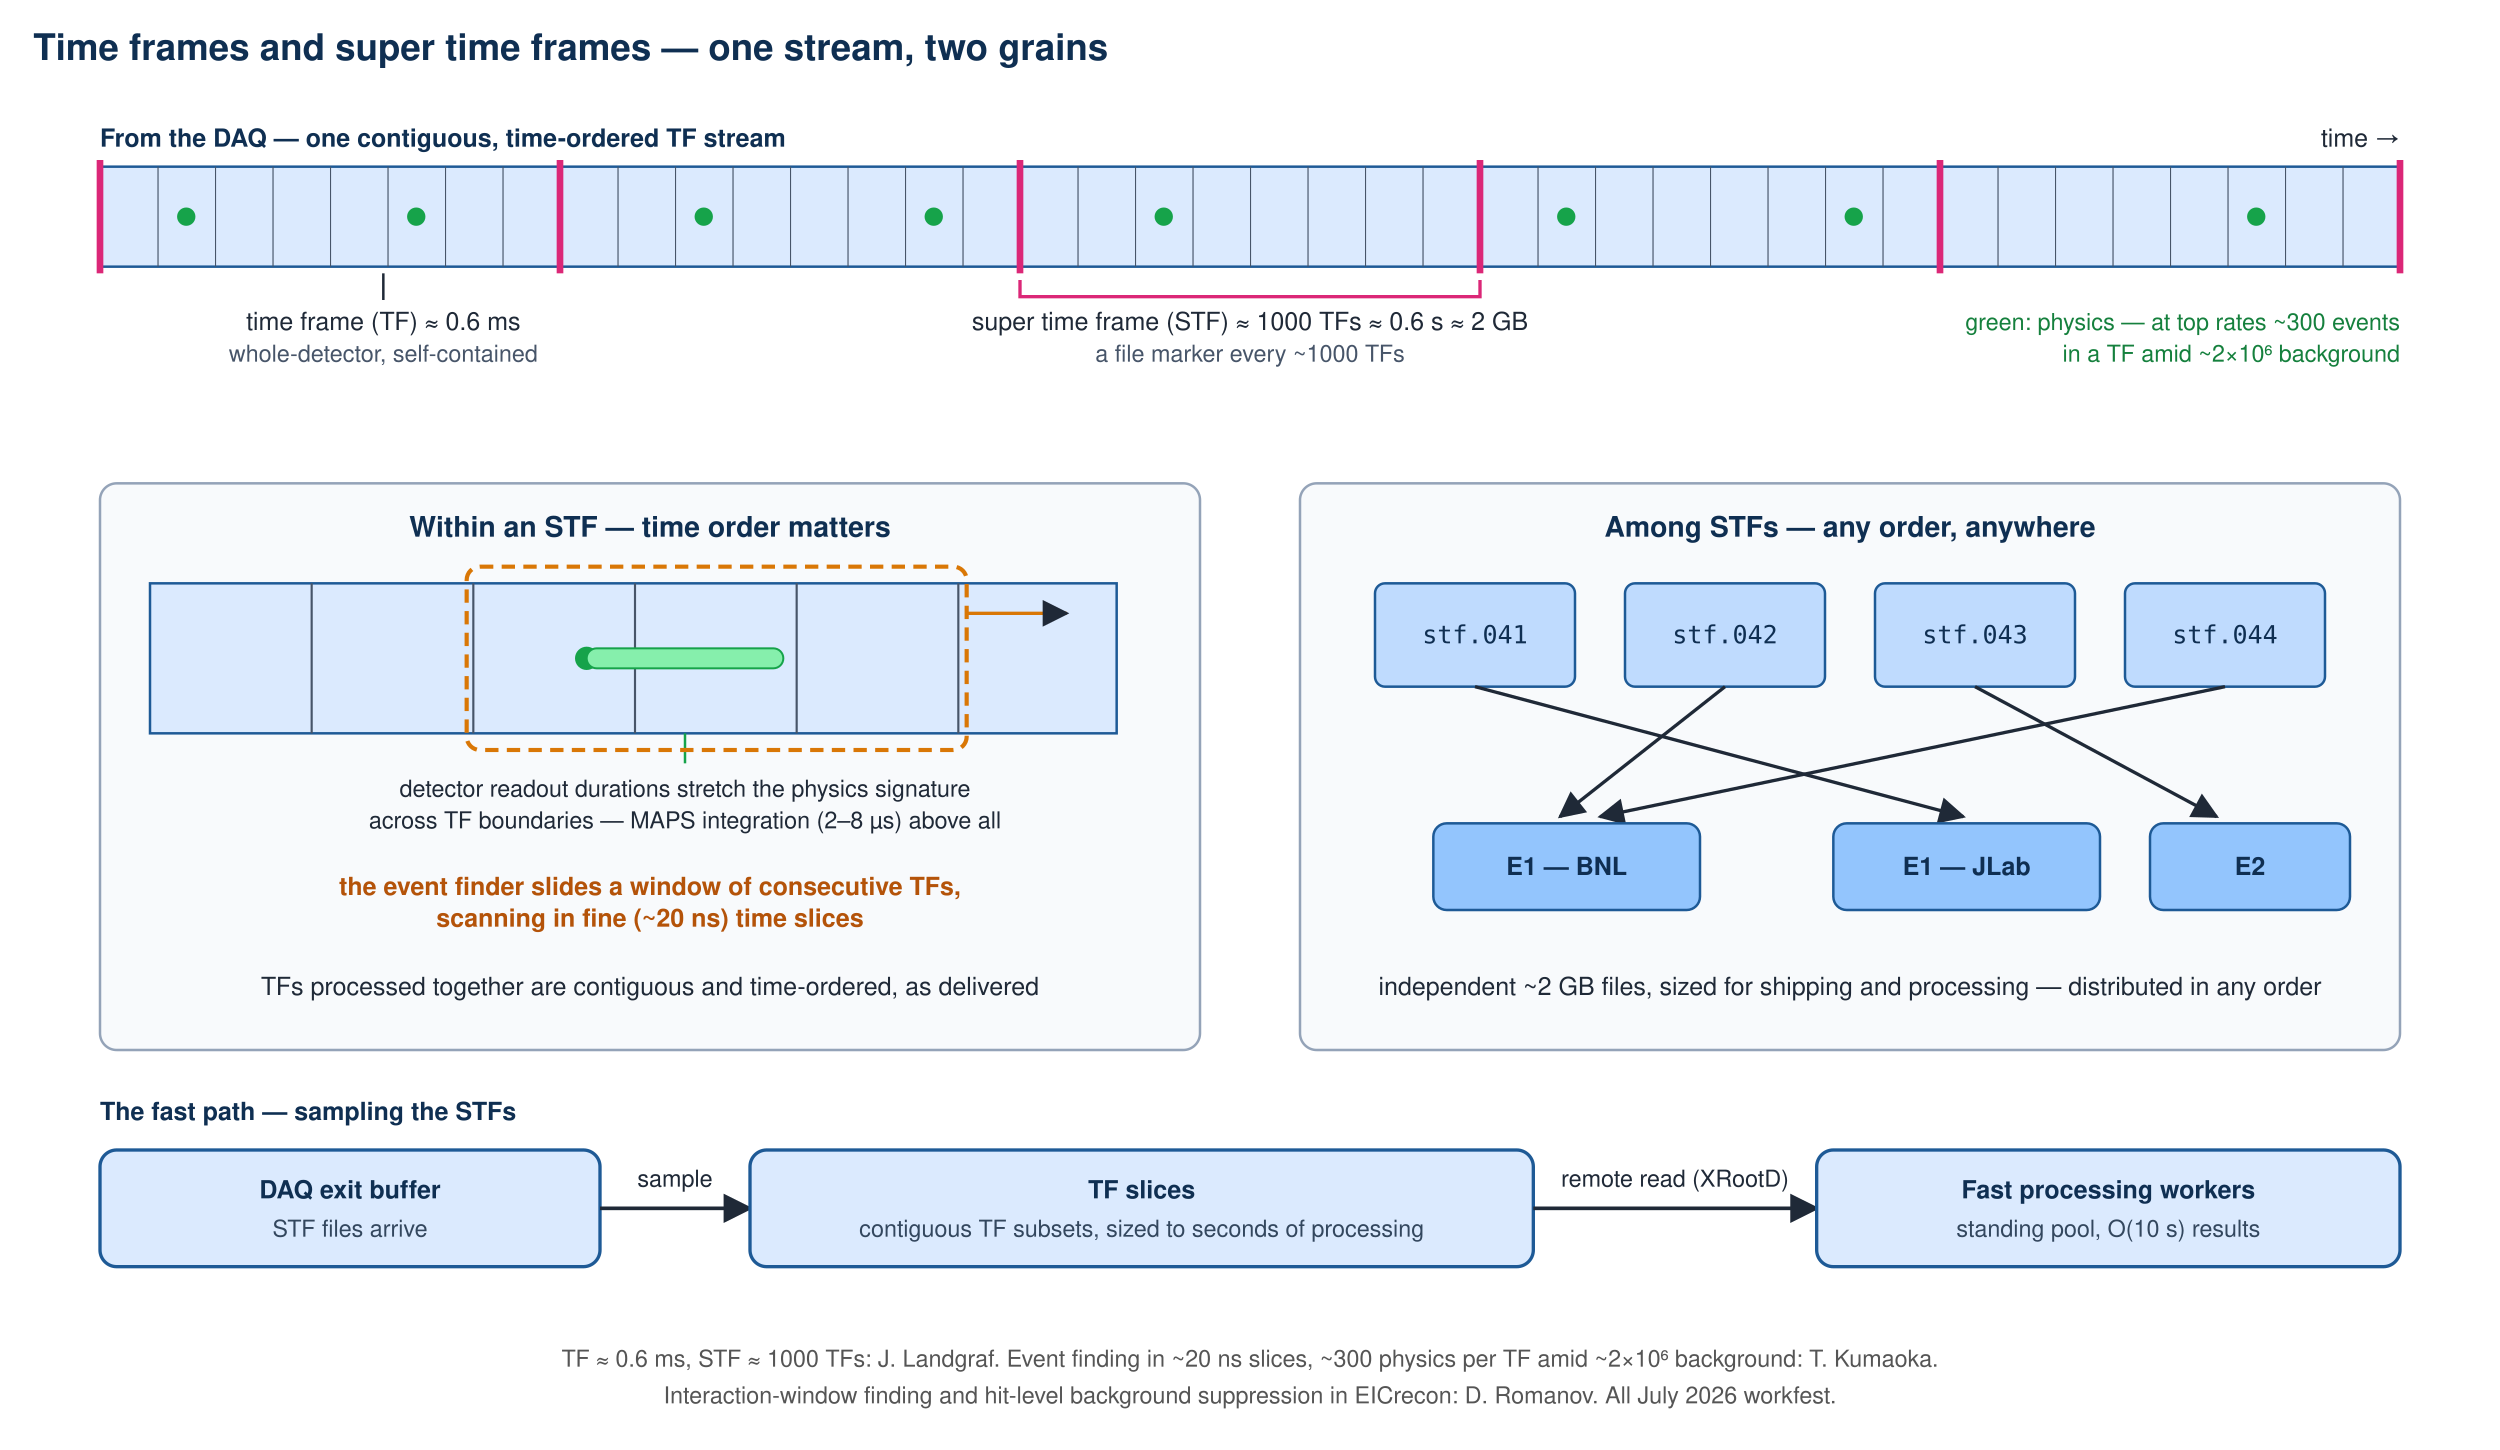
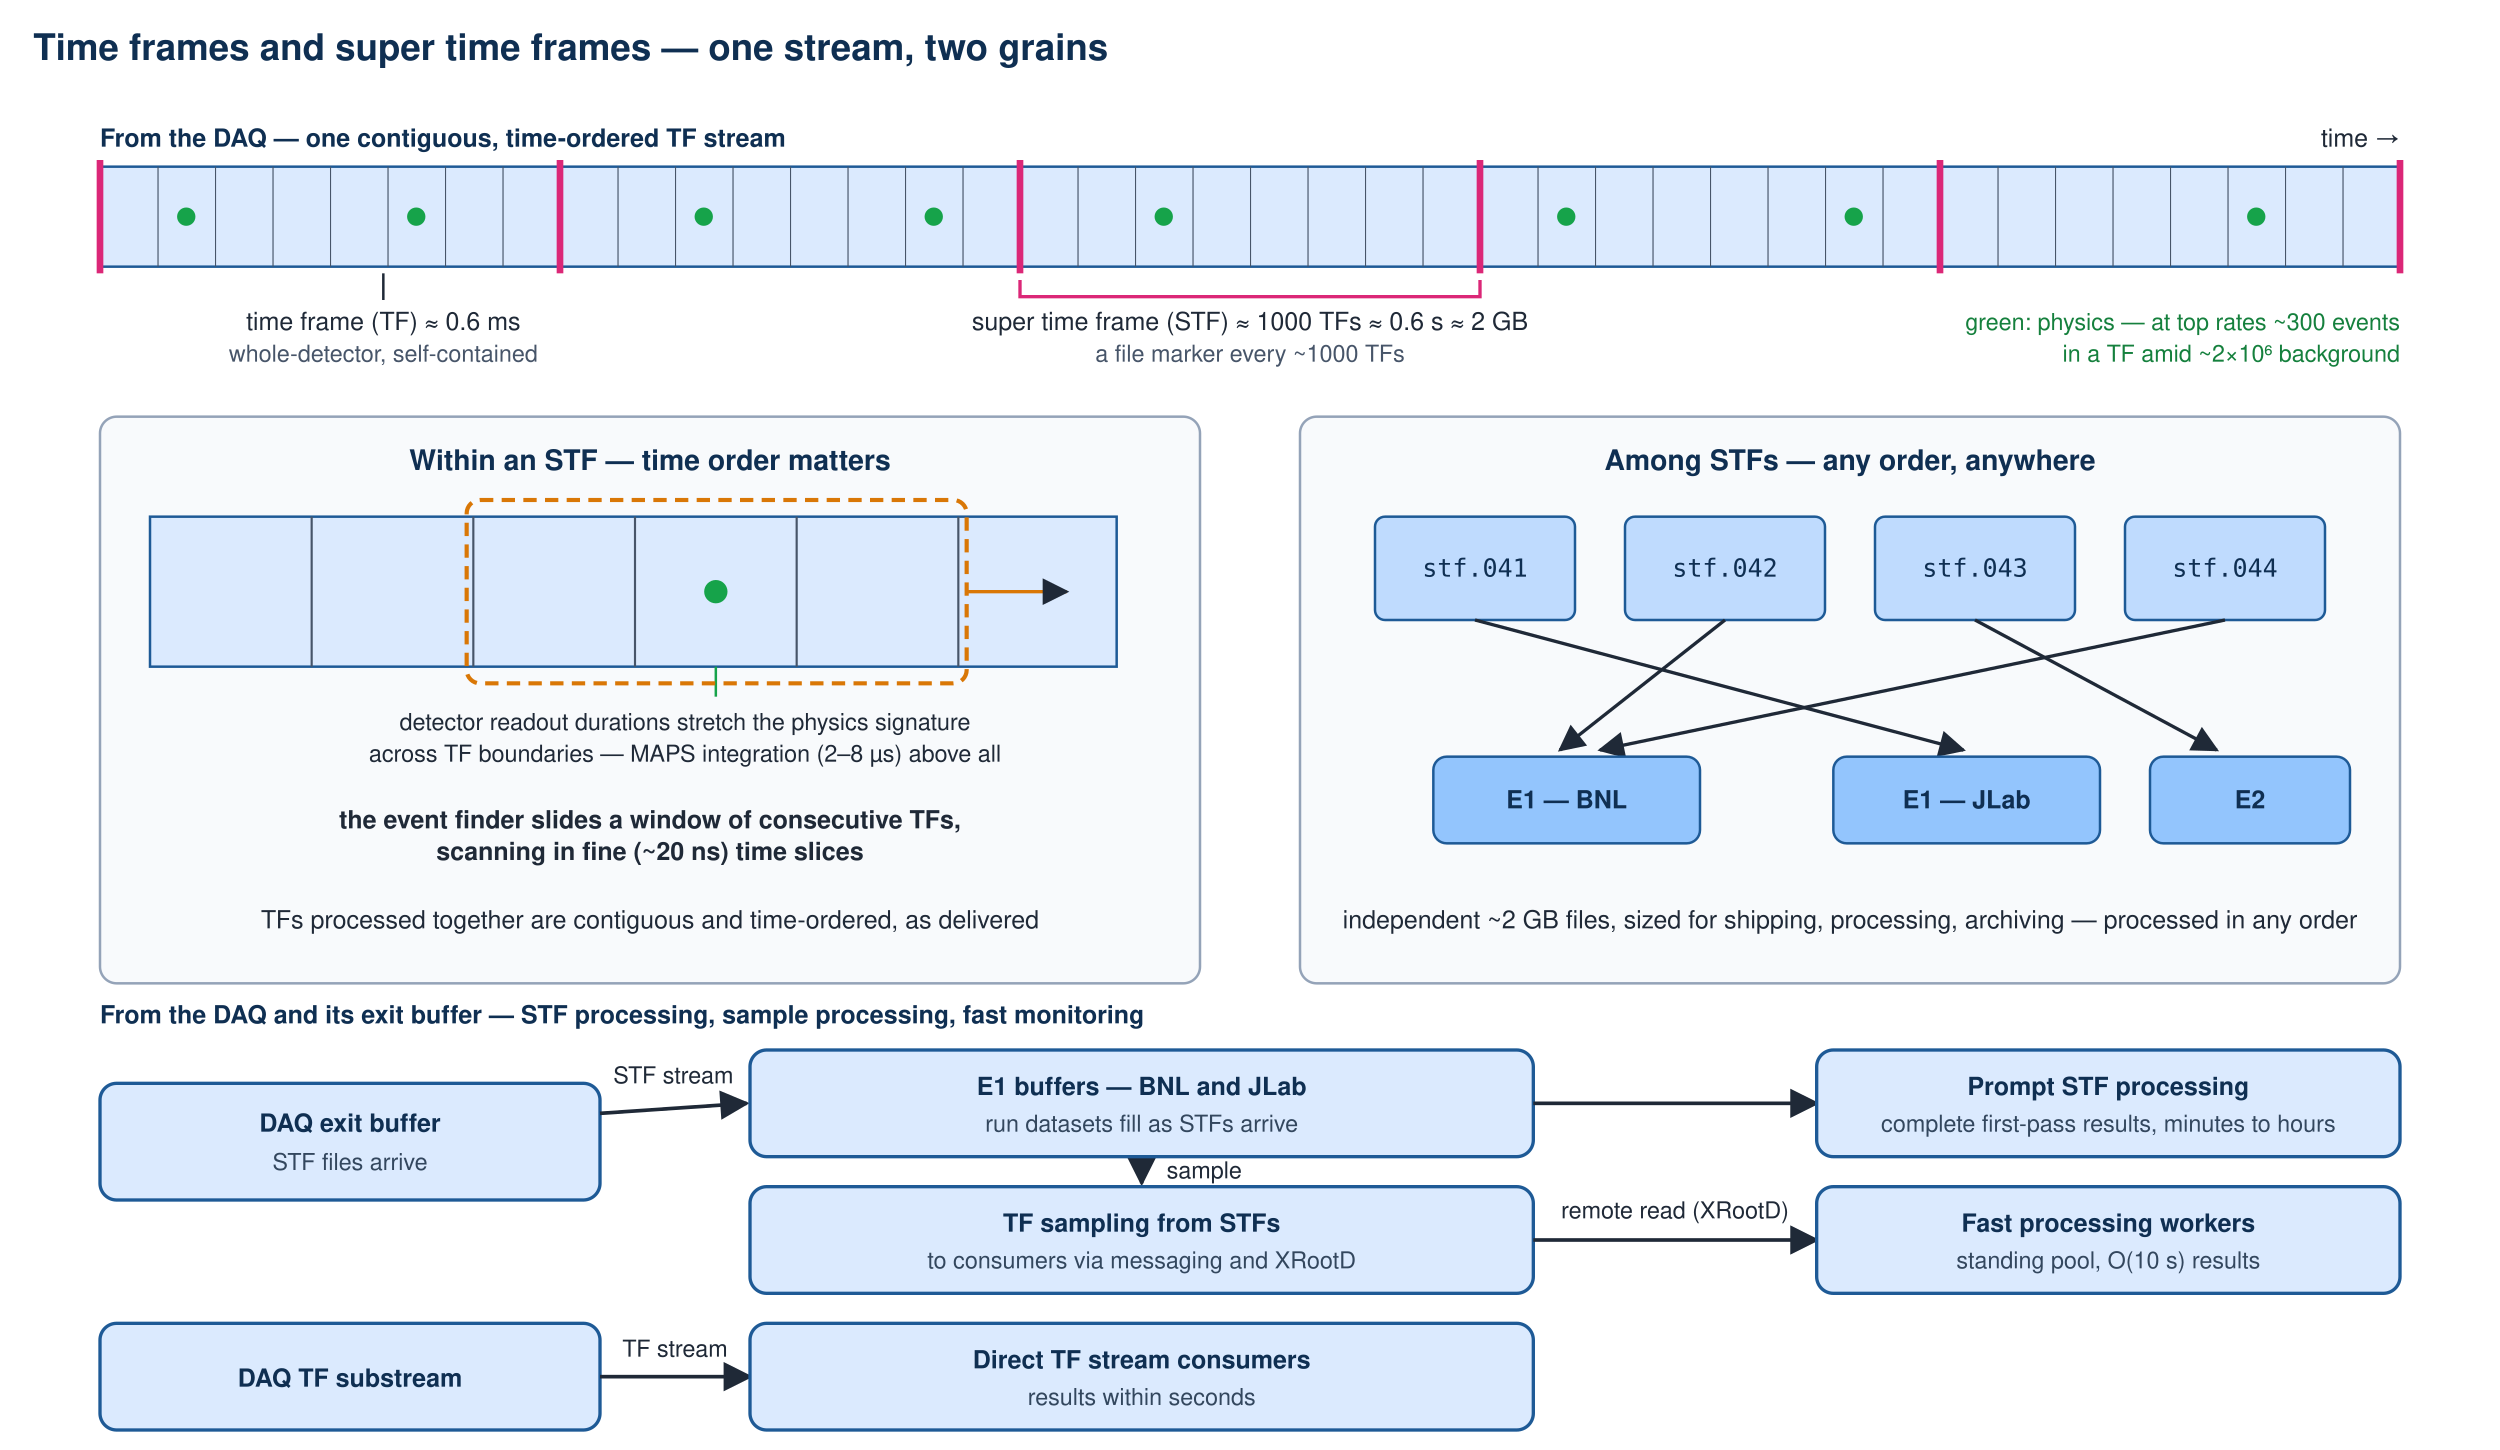
<svg xmlns="http://www.w3.org/2000/svg" width="1500" height="870" viewBox="0 0 1500 870" font-family="Helvetica, Arial, sans-serif">
  <defs>
    <marker id="arr" viewBox="0 0 10 10" refX="9" refY="5" markerWidth="8" markerHeight="8" orient="auto-start-reverse">
      <path d="M 0 0 L 10 5 L 0 10 z" fill="#1f2937" />
    </marker>
    <pattern id="tfcells" x="60" y="100" width="34.5" height="60" patternUnits="userSpaceOnUse">
      <line x1="0" y1="0" x2="0" y2="60" stroke="#475569" stroke-width="1.3" />
    </pattern>
  </defs>
  <rect x="0" y="0" width="1500" height="870" fill="#ffffff" />
  <text x="20" y="36" font-size="22" font-weight="bold" fill="#0f2f52">Time frames and super time frames — one stream, two grains</text>
  <text x="60" y="88" font-size="15" font-weight="bold" fill="#0f2f52">From the DAQ — one contiguous, time-ordered TF stream</text>
  <text x="1440" y="88" font-size="15" fill="#1f2937" text-anchor="end">time →</text>
  <rect x="60" y="100" width="1380" height="60" fill="#dbeafe" stroke="#1e5a96" stroke-width="1.5" />
  <rect x="60" y="100" width="1380" height="60" fill="url(#tfcells)" />
  <g fill="#16a34a">
    <circle cx="111.75" cy="130" r="5.5" />
    <circle cx="249.75" cy="130" r="5.5" />
    <circle cx="422.25" cy="130" r="5.5" />
    <circle cx="560.25" cy="130" r="5.5" />
    <circle cx="698.25" cy="130" r="5.5" />
    <circle cx="939.75" cy="130" r="5.5" />
    <circle cx="1112.25" cy="130" r="5.5" />
    <circle cx="1353.75" cy="130" r="5.5" />
  </g>
  <g stroke="#db2777" stroke-width="4">
    <line x1="60" y1="96" x2="60" y2="164" />
    <line x1="336" y1="96" x2="336" y2="164" />
    <line x1="612" y1="96" x2="612" y2="164" />
    <line x1="888" y1="96" x2="888" y2="164" />
    <line x1="1164" y1="96" x2="1164" y2="164" />
    <line x1="1440" y1="96" x2="1440" y2="164" />
  </g>
  <line x1="230" y1="164" x2="230" y2="180" stroke="#1f2937" stroke-width="1.5" />
  <text x="230" y="198" font-size="15" fill="#1f2937" text-anchor="middle">time frame (TF) ≈ 0.6 ms</text>
  <text x="230" y="217" font-size="14" fill="#475569" text-anchor="middle">whole-detector, self-contained</text>
  <path d="M 612 168 L 612 178 L 888 178 L 888 168" fill="none" stroke="#db2777" stroke-width="2" />
  <text x="750" y="198" font-size="15" fill="#1f2937" text-anchor="middle">super time frame (STF) ≈ 1000 TFs ≈ 0.6 s ≈ 2 GB</text>
  <text x="750" y="217" font-size="14" fill="#475569" text-anchor="middle">a file marker every ~1000 TFs</text>
  <text x="1440" y="198" font-size="14" fill="#15803d" text-anchor="end">green: physics — at top rates ~300 events</text>
  <text x="1440" y="217" font-size="14" fill="#15803d" text-anchor="end">in a TF amid ~2×10⁶ background</text>
-   <rect x="60" y="290" width="660" height="340" rx="10" fill="#f8fafc" stroke="#94a3b8" stroke-width="1.5" />
-   <text x="390" y="322" font-size="17" font-weight="bold" fill="#0f2f52" text-anchor="middle">Within an STF — time order matters</text>
-   <rect x="90" y="350" width="580" height="90" fill="#dbeafe" stroke="#1e5a96" stroke-width="1.5" />
+   <rect x="60" y="250" width="660" height="340" rx="10" fill="#f8fafc" stroke="#94a3b8" stroke-width="1.5" />
+   <text x="390" y="282" font-size="17" font-weight="bold" fill="#0f2f52" text-anchor="middle">Within an STF — time order matters</text>
+   <rect x="90" y="310" width="580" height="90" fill="#dbeafe" stroke="#1e5a96" stroke-width="1.5" />
  <g stroke="#475569" stroke-width="1.3">
-     <line x1="187" y1="350" x2="187" y2="440" />
-     <line x1="284" y1="350" x2="284" y2="440" />
-     <line x1="381" y1="350" x2="381" y2="440" />
-     <line x1="478" y1="350" x2="478" y2="440" />
-     <line x1="575" y1="350" x2="575" y2="440" />
+     <line x1="187" y1="310" x2="187" y2="400" />
+     <line x1="284" y1="310" x2="284" y2="400" />
+     <line x1="381" y1="310" x2="381" y2="400" />
+     <line x1="478" y1="310" x2="478" y2="400" />
+     <line x1="575" y1="310" x2="575" y2="400" />
  </g>
-   <circle cx="352" cy="395" r="7" fill="#16a34a" />
-   <rect x="352" y="389" width="118" height="12" rx="6" fill="#86efac" stroke="#16a34a" stroke-width="1.2" />
-   <line x1="411" y1="440" x2="411" y2="458" stroke="#16a34a" stroke-width="1.5" />
-   <text x="411" y="478" font-size="14" fill="#1f2937" text-anchor="middle">detector readout durations stretch the physics signature</text>
-   <text x="411" y="497" font-size="14" fill="#1f2937" text-anchor="middle">across TF boundaries — MAPS integration (2–8 µs) above all</text>
-   <rect x="280" y="340" width="300" height="110" rx="8" fill="none" stroke="#d97706" stroke-width="2.5" stroke-dasharray="8,5" />
-   <line x1="580" y1="368" x2="640" y2="368" stroke="#d97706" stroke-width="2" marker-end="url(#arr)" />
-   <text x="390" y="537" font-size="15" fill="#b45309" text-anchor="middle" font-weight="bold">the event finder slides a window of consecutive TFs,</text>
-   <text x="390" y="556" font-size="15" fill="#b45309" text-anchor="middle" font-weight="bold">scanning in fine (~20 ns) time slices</text>
-   <text x="390" y="597" font-size="15" fill="#1f2937" text-anchor="middle">TFs processed together are contiguous and time-ordered, as delivered</text>
-   <rect x="780" y="290" width="660" height="340" rx="10" fill="#f8fafc" stroke="#94a3b8" stroke-width="1.5" />
-   <text x="1110" y="322" font-size="17" font-weight="bold" fill="#0f2f52" text-anchor="middle">Among STFs — any order, anywhere</text>
+   <circle cx="429.5" cy="355" r="7" fill="#16a34a" />
+   <line x1="429.5" y1="400" x2="429.5" y2="418" stroke="#16a34a" stroke-width="1.5" />
+   <text x="411" y="438" font-size="14" fill="#1f2937" text-anchor="middle">detector readout durations stretch the physics signature</text>
+   <text x="411" y="457" font-size="14" fill="#1f2937" text-anchor="middle">across TF boundaries — MAPS integration (2–8 µs) above all</text>
+   <rect x="280" y="300" width="300" height="110" rx="8" fill="none" stroke="#d97706" stroke-width="2.5" stroke-dasharray="8,5" />
+   <line x1="580" y1="355" x2="640" y2="355" stroke="#d97706" stroke-width="2" marker-end="url(#arr)" />
+   <text x="390" y="497" font-size="15" fill="#1f2937" text-anchor="middle" font-weight="bold">the event finder slides a window of consecutive TFs,</text>
+   <text x="390" y="516" font-size="15" fill="#1f2937" text-anchor="middle" font-weight="bold">scanning in fine (~20 ns) time slices</text>
+   <text x="390" y="557" font-size="15" fill="#1f2937" text-anchor="middle">TFs processed together are contiguous and time-ordered, as delivered</text>
+   <rect x="780" y="250" width="660" height="340" rx="10" fill="#f8fafc" stroke="#94a3b8" stroke-width="1.5" />
+   <text x="1110" y="282" font-size="17" font-weight="bold" fill="#0f2f52" text-anchor="middle">Among STFs — any order, anywhere</text>
  <g>
-     <rect x="825" y="350" width="120" height="62" rx="6" fill="#bfdbfe" stroke="#1e5a96" stroke-width="1.5" />
-     <text x="885" y="386" font-size="15" font-family="Menlo, Consolas, monospace" fill="#0f2f52" text-anchor="middle">stf.041</text>
-     <rect x="975" y="350" width="120" height="62" rx="6" fill="#bfdbfe" stroke="#1e5a96" stroke-width="1.5" />
-     <text x="1035" y="386" font-size="15" font-family="Menlo, Consolas, monospace" fill="#0f2f52" text-anchor="middle">stf.042</text>
-     <rect x="1125" y="350" width="120" height="62" rx="6" fill="#bfdbfe" stroke="#1e5a96" stroke-width="1.5" />
-     <text x="1185" y="386" font-size="15" font-family="Menlo, Consolas, monospace" fill="#0f2f52" text-anchor="middle">stf.043</text>
-     <rect x="1275" y="350" width="120" height="62" rx="6" fill="#bfdbfe" stroke="#1e5a96" stroke-width="1.5" />
-     <text x="1335" y="386" font-size="15" font-family="Menlo, Consolas, monospace" fill="#0f2f52" text-anchor="middle">stf.044</text>
+     <rect x="825" y="310" width="120" height="62" rx="6" fill="#bfdbfe" stroke="#1e5a96" stroke-width="1.5" />
+     <text x="885" y="346" font-size="15" font-family="Menlo, Consolas, monospace" fill="#0f2f52" text-anchor="middle">stf.041</text>
+     <rect x="975" y="310" width="120" height="62" rx="6" fill="#bfdbfe" stroke="#1e5a96" stroke-width="1.5" />
+     <text x="1035" y="346" font-size="15" font-family="Menlo, Consolas, monospace" fill="#0f2f52" text-anchor="middle">stf.042</text>
+     <rect x="1125" y="310" width="120" height="62" rx="6" fill="#bfdbfe" stroke="#1e5a96" stroke-width="1.5" />
+     <text x="1185" y="346" font-size="15" font-family="Menlo, Consolas, monospace" fill="#0f2f52" text-anchor="middle">stf.043</text>
+     <rect x="1275" y="310" width="120" height="62" rx="6" fill="#bfdbfe" stroke="#1e5a96" stroke-width="1.5" />
+     <text x="1335" y="346" font-size="15" font-family="Menlo, Consolas, monospace" fill="#0f2f52" text-anchor="middle">stf.044</text>
  </g>
  <g stroke="#1f2937" stroke-width="2">
-     <line x1="885" y1="412" x2="1178" y2="490" marker-end="url(#arr)" />
-     <line x1="1035" y1="412" x2="936" y2="490" marker-end="url(#arr)" />
-     <line x1="1185" y1="412" x2="1330" y2="490" marker-end="url(#arr)" />
-     <line x1="1335" y1="412" x2="960" y2="490" marker-end="url(#arr)" />
+     <line x1="885" y1="372" x2="1178" y2="450" marker-end="url(#arr)" />
+     <line x1="1035" y1="372" x2="936" y2="450" marker-end="url(#arr)" />
+     <line x1="1185" y1="372" x2="1330" y2="450" marker-end="url(#arr)" />
+     <line x1="1335" y1="372" x2="960" y2="450" marker-end="url(#arr)" />
  </g>
  <g>
-     <rect x="860" y="494" width="160" height="52" rx="8" fill="#93c5fd" stroke="#1e5a96" stroke-width="1.5" />
-     <text x="940" y="525" font-size="15" font-weight="bold" fill="#0f2f52" text-anchor="middle">E1 — BNL</text>
-     <rect x="1100" y="494" width="160" height="52" rx="8" fill="#93c5fd" stroke="#1e5a96" stroke-width="1.5" />
-     <text x="1180" y="525" font-size="15" font-weight="bold" fill="#0f2f52" text-anchor="middle">E1 — JLab</text>
-     <rect x="1290" y="494" width="120" height="52" rx="8" fill="#93c5fd" stroke="#1e5a96" stroke-width="1.5" />
-     <text x="1350" y="525" font-size="15" font-weight="bold" fill="#0f2f52" text-anchor="middle">E2</text>
+     <rect x="860" y="454" width="160" height="52" rx="8" fill="#93c5fd" stroke="#1e5a96" stroke-width="1.5" />
+     <text x="940" y="485" font-size="15" font-weight="bold" fill="#0f2f52" text-anchor="middle">E1 — BNL</text>
+     <rect x="1100" y="454" width="160" height="52" rx="8" fill="#93c5fd" stroke="#1e5a96" stroke-width="1.5" />
+     <text x="1180" y="485" font-size="15" font-weight="bold" fill="#0f2f52" text-anchor="middle">E1 — JLab</text>
+     <rect x="1290" y="454" width="120" height="52" rx="8" fill="#93c5fd" stroke="#1e5a96" stroke-width="1.5" />
+     <text x="1350" y="485" font-size="15" font-weight="bold" fill="#0f2f52" text-anchor="middle">E2</text>
  </g>
-   <text x="1110" y="597" font-size="15" fill="#1f2937" text-anchor="middle">independent ~2 GB files, sized for shipping and processing — distributed in any order</text>
-   <text x="60" y="672" font-size="15" font-weight="bold" fill="#0f2f52">The fast path — sampling the STFs</text>
-   <rect x="60" y="690" width="300" height="70" rx="10" fill="#dbeafe" stroke="#1e5a96" stroke-width="2" />
-   <text x="210" y="719" font-size="15" font-weight="bold" fill="#0f2f52" text-anchor="middle">DAQ exit buffer</text>
-   <text x="210" y="742" font-size="14" fill="#33475e" text-anchor="middle">STF files arrive</text>
-   <line x1="360" y1="725" x2="450" y2="725" stroke="#1f2937" stroke-width="2.2" marker-end="url(#arr)" />
-   <text x="405" y="712" font-size="14" fill="#1f2937" text-anchor="middle">sample</text>
-   <rect x="450" y="690" width="470" height="70" rx="10" fill="#dbeafe" stroke="#1e5a96" stroke-width="2" />
-   <text x="685" y="719" font-size="15" font-weight="bold" fill="#0f2f52" text-anchor="middle">TF slices</text>
-   <text x="685" y="742" font-size="14" fill="#33475e" text-anchor="middle">contiguous TF subsets, sized to seconds of processing</text>
-   <line x1="920" y1="725" x2="1090" y2="725" stroke="#1f2937" stroke-width="2.2" marker-end="url(#arr)" />
-   <text x="1005" y="712" font-size="14" fill="#1f2937" text-anchor="middle">remote read (XRootD)</text>
-   <rect x="1090" y="690" width="350" height="70" rx="10" fill="#dbeafe" stroke="#1e5a96" stroke-width="2" />
-   <text x="1265" y="719" font-size="15" font-weight="bold" fill="#0f2f52" text-anchor="middle">Fast processing workers</text>
-   <text x="1265" y="742" font-size="14" fill="#33475e" text-anchor="middle">standing pool, O(10 s) results</text>
-   <text x="750" y="820" font-size="14" fill="#555555" text-anchor="middle">TF ≈ 0.6 ms, STF ≈ 1000 TFs: J. Landgraf. Event finding in ~20 ns slices, ~300 physics per TF amid ~2×10⁶ background: T. Kumaoka.</text>
-   <text x="750" y="842" font-size="14" fill="#555555" text-anchor="middle">Interaction-window finding and hit-level background suppression in EICrecon: D. Romanov. All July 2026 workfest.</text>
+   <text x="1110" y="557" font-size="15" fill="#1f2937" text-anchor="middle">independent ~2 GB files, sized for shipping, processing, archiving — processed in any order</text>
+   <text x="60" y="614" font-size="15" font-weight="bold" fill="#0f2f52">From the DAQ and its exit buffer — STF processing, sample processing, fast monitoring</text>
+   <rect x="60" y="650" width="300" height="70" rx="10" fill="#dbeafe" stroke="#1e5a96" stroke-width="2" />
+   <text x="210" y="679" font-size="15" font-weight="bold" fill="#0f2f52" text-anchor="middle">DAQ exit buffer</text>
+   <text x="210" y="702" font-size="14" fill="#33475e" text-anchor="middle">STF files arrive</text>
+   <line x1="360" y1="668" x2="448" y2="662" stroke="#1f2937" stroke-width="2.2" marker-end="url(#arr)" />
+   <text x="404" y="650" font-size="14" fill="#1f2937" text-anchor="middle">STF stream</text>
+   <line x1="685" y1="694" x2="685" y2="710" stroke="#1f2937" stroke-width="2.2" marker-end="url(#arr)" />
+   <text x="700" y="707" font-size="14" fill="#1f2937">sample</text>
+   <rect x="450" y="630" width="470" height="64" rx="10" fill="#dbeafe" stroke="#1e5a96" stroke-width="2" />
+   <text x="685" y="657" font-size="15" font-weight="bold" fill="#0f2f52" text-anchor="middle">E1 buffers — BNL and JLab</text>
+   <text x="685" y="679" font-size="14" fill="#33475e" text-anchor="middle">run datasets fill as STFs arrive</text>
+   <line x1="920" y1="662" x2="1090" y2="662" stroke="#1f2937" stroke-width="2.2" marker-end="url(#arr)" />
+   <rect x="1090" y="630" width="350" height="64" rx="10" fill="#dbeafe" stroke="#1e5a96" stroke-width="2" />
+   <text x="1265" y="657" font-size="15" font-weight="bold" fill="#0f2f52" text-anchor="middle">Prompt STF processing</text>
+   <text x="1265" y="679" font-size="14" fill="#33475e" text-anchor="middle">complete first-pass results, minutes to hours</text>
+   <rect x="450" y="712" width="470" height="64" rx="10" fill="#dbeafe" stroke="#1e5a96" stroke-width="2" />
+   <text x="685" y="739" font-size="15" font-weight="bold" fill="#0f2f52" text-anchor="middle">TF sampling from STFs</text>
+   <text x="685" y="761" font-size="14" fill="#33475e" text-anchor="middle">to consumers via messaging and XRootD</text>
+   <line x1="920" y1="744" x2="1090" y2="744" stroke="#1f2937" stroke-width="2.2" marker-end="url(#arr)" />
+   <text x="1005" y="731" font-size="14" fill="#1f2937" text-anchor="middle">remote read (XRootD)</text>
+   <rect x="1090" y="712" width="350" height="64" rx="10" fill="#dbeafe" stroke="#1e5a96" stroke-width="2" />
+   <text x="1265" y="739" font-size="15" font-weight="bold" fill="#0f2f52" text-anchor="middle">Fast processing workers</text>
+   <text x="1265" y="761" font-size="14" fill="#33475e" text-anchor="middle">standing pool, O(10 s) results</text>
+   <rect x="60" y="794" width="300" height="64" rx="10" fill="#dbeafe" stroke="#1e5a96" stroke-width="2" />
+   <text x="210" y="832" font-size="15" font-weight="bold" fill="#0f2f52" text-anchor="middle">DAQ TF substream</text>
+   <line x1="360" y1="826" x2="450" y2="826" stroke="#1f2937" stroke-width="2.2" marker-end="url(#arr)" />
+   <text x="405" y="814" font-size="14" fill="#1f2937" text-anchor="middle">TF stream</text>
+   <rect x="450" y="794" width="470" height="64" rx="10" fill="#dbeafe" stroke="#1e5a96" stroke-width="2" />
+   <text x="685" y="821" font-size="15" font-weight="bold" fill="#0f2f52" text-anchor="middle">Direct TF stream consumers</text>
+   <text x="685" y="843" font-size="14" fill="#33475e" text-anchor="middle">results within seconds</text>
</svg>
